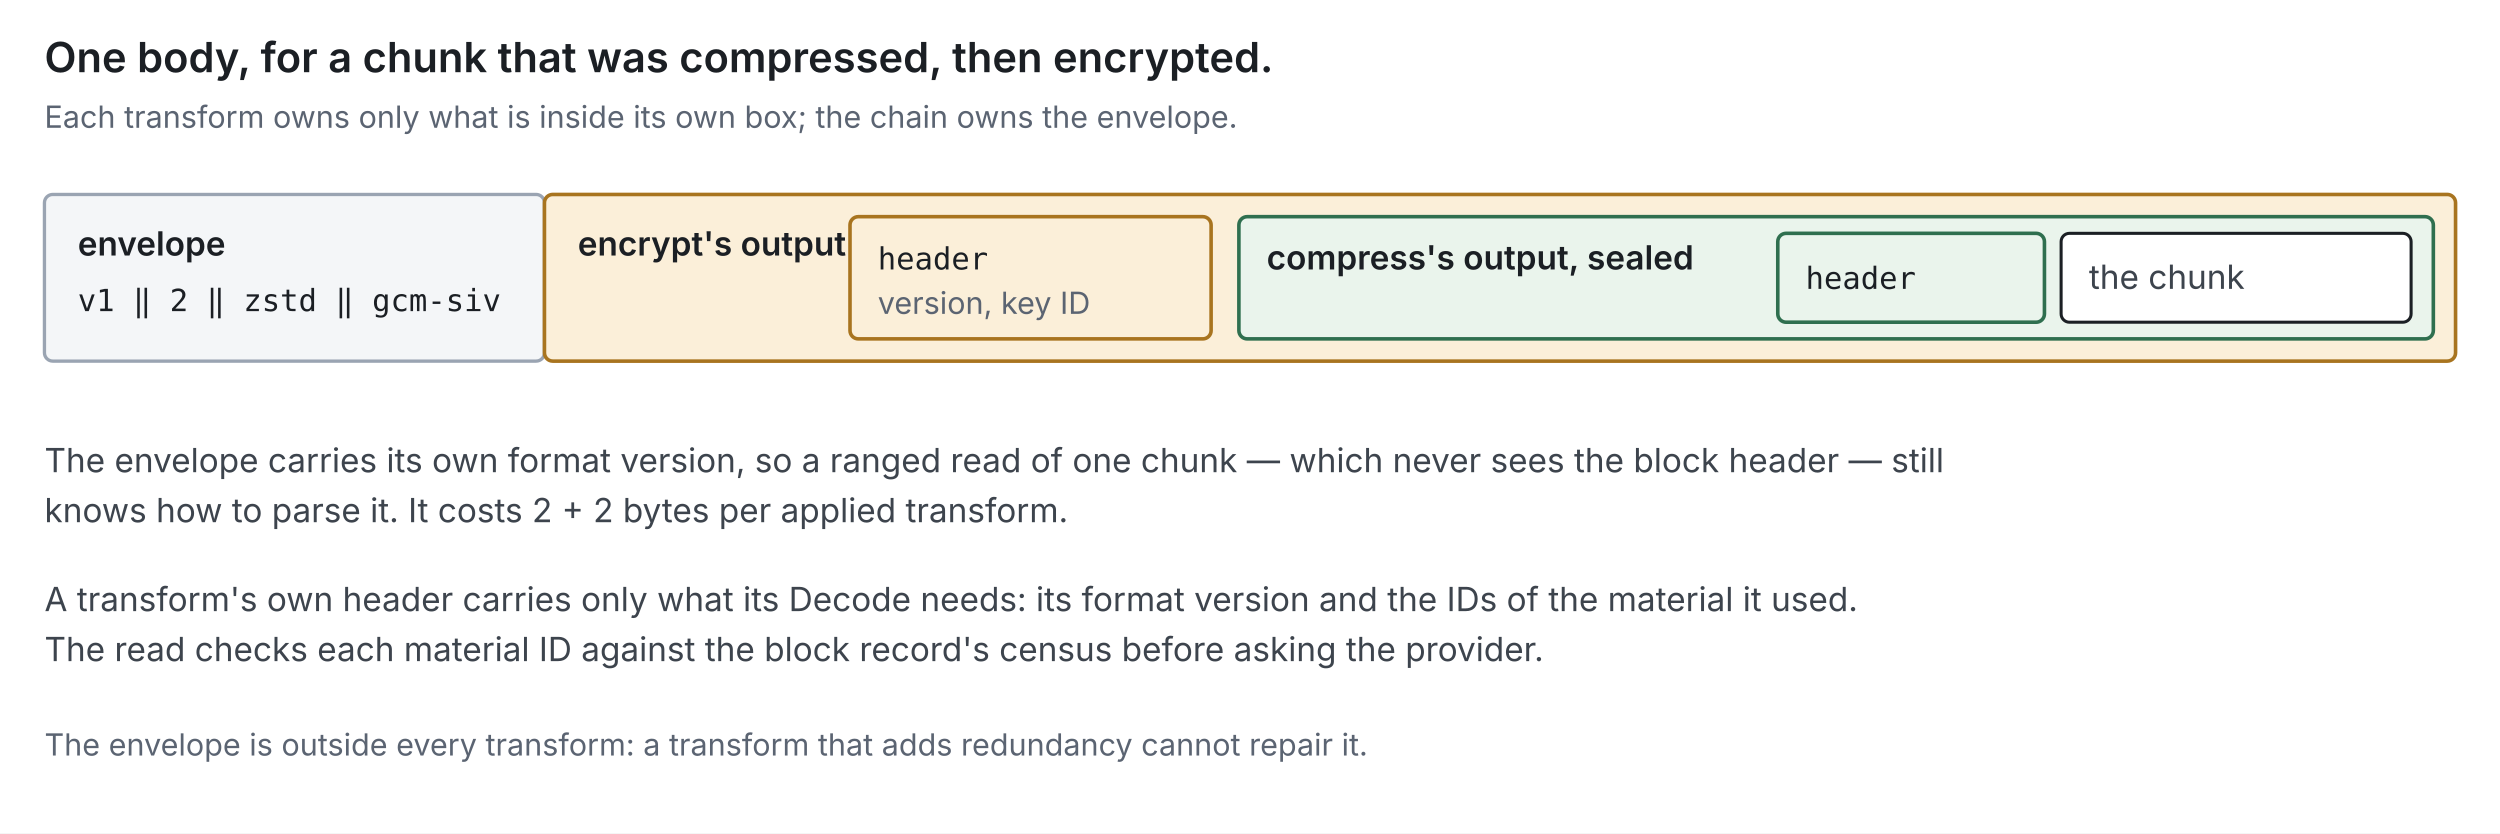
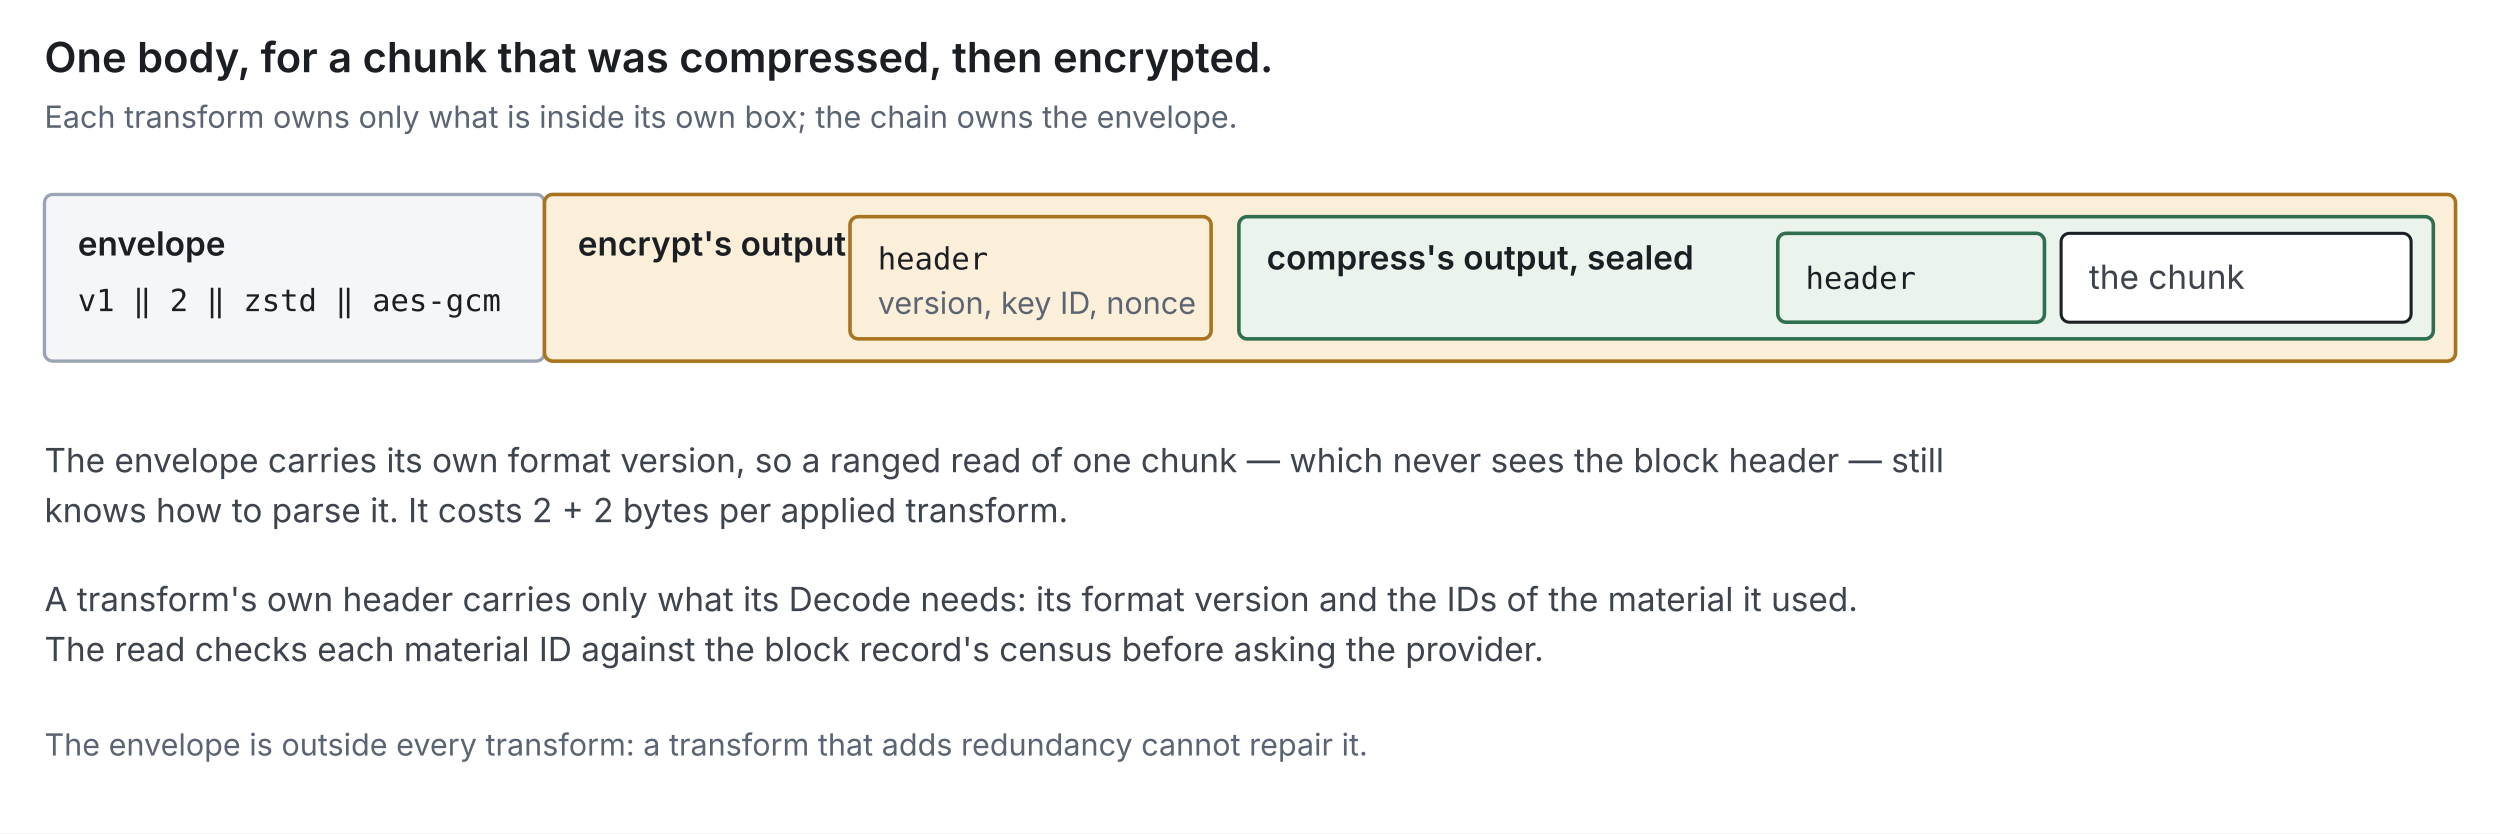
<svg xmlns="http://www.w3.org/2000/svg" viewBox="0 0 900 300" width="900" height="300" font-family="system-ui,-apple-system,Segoe UI,sans-serif">
  <defs>
    <style>
.t{font-size:15px;font-weight:600;fill:#1b1f24}.h{font-size:12px;font-weight:600;fill:#1b1f24}.l{font-size:12px;fill:#3d444d}.s{font-size:11px;fill:#5b6472}
.m{font-family:ui-monospace,SFMono-Regular,Menlo,monospace;font-size:11px;fill:#1b1f24}
.env{fill:#f4f6f8;stroke:#9aa4b2;stroke-width:1.2}.c{fill:#dce9f7;stroke:#4a7fb5;stroke-width:1.3}.a{fill:#eaf4ec;stroke:#2f6f4f;stroke-width:1.3}
.p{fill:#ffffff;stroke:#1b1f24;stroke-width:1.1}.k{fill:#fbefd9;stroke:#a8741f;stroke-width:1.3}.r{fill:#f8e3e6;stroke:#a33a4d;stroke-width:1.3}
.ar{stroke:#3d444d;stroke-width:1.3;fill:none;marker-end:url(#h)}.dash{stroke:#9aa4b2;stroke-width:1.1;stroke-dasharray:4 3;fill:none}
</style>
    <marker id="h" viewBox="0 0 10 10" refX="9" refY="5" markerWidth="7" markerHeight="7" orient="auto-start-reverse">
      <path d="M0 0L10 5L0 10z" fill="#3d444d" />
    </marker>
  </defs>
  <rect width="900" height="300" fill="#ffffff" />
  <text x="16" y="26" class="t">One body, for a chunk that was compressed, then encrypted.</text>
  <text x="16" y="46" class="s">Each transform owns only what is inside its own box; the chain owns the envelope.</text>
  <rect x="16" y="70" width="180" height="60" rx="3" class="env" />
  <text x="28" y="92" class="h">envelope</text>
-   <text x="28" y="112" class="m">v1 ‖ 2 ‖ zstd ‖ gcm-siv</text>
+   <text x="28" y="112" class="m">v1 ‖ 2 ‖ zstd ‖ aes-gcm</text>
  <rect x="196" y="70" width="688" height="60" rx="3" class="k" />
  <text x="208" y="92" class="h">encrypt's output</text>
  <rect x="306" y="78" width="130" height="44" rx="3" class="k" />
  <text x="316" y="97" class="m">header</text>
-   <text x="316" y="113" class="s">version, key ID</text>
+   <text x="316" y="113" class="s">version, key ID, nonce</text>
  <rect x="446" y="78" width="430" height="44" rx="3" class="a" />
  <text x="456" y="97" class="h">compress's output, sealed</text>
  <rect x="640" y="84" width="96" height="32" rx="3" class="a" />
  <text x="650" y="104" class="m">header</text>
  <rect x="742" y="84" width="126" height="32" rx="3" class="p" />
  <text x="752" y="104" class="l">the chunk</text>
  <text x="16" y="170" class="l">The envelope carries its own format version, so a ranged read of one chunk — which never sees the block header — still</text>
  <text x="16" y="188" class="l">knows how to parse it. It costs 2 + 2 bytes per applied transform.</text>
  <text x="16" y="220" class="l">A transform's own header carries only what its Decode needs: its format version and the IDs of the material it used.</text>
  <text x="16" y="238" class="l">The read checks each material ID against the block record's census before asking the provider.</text>
  <text x="16" y="272" class="s">The envelope is outside every transform: a transform that adds redundancy cannot repair it.</text>
</svg>
